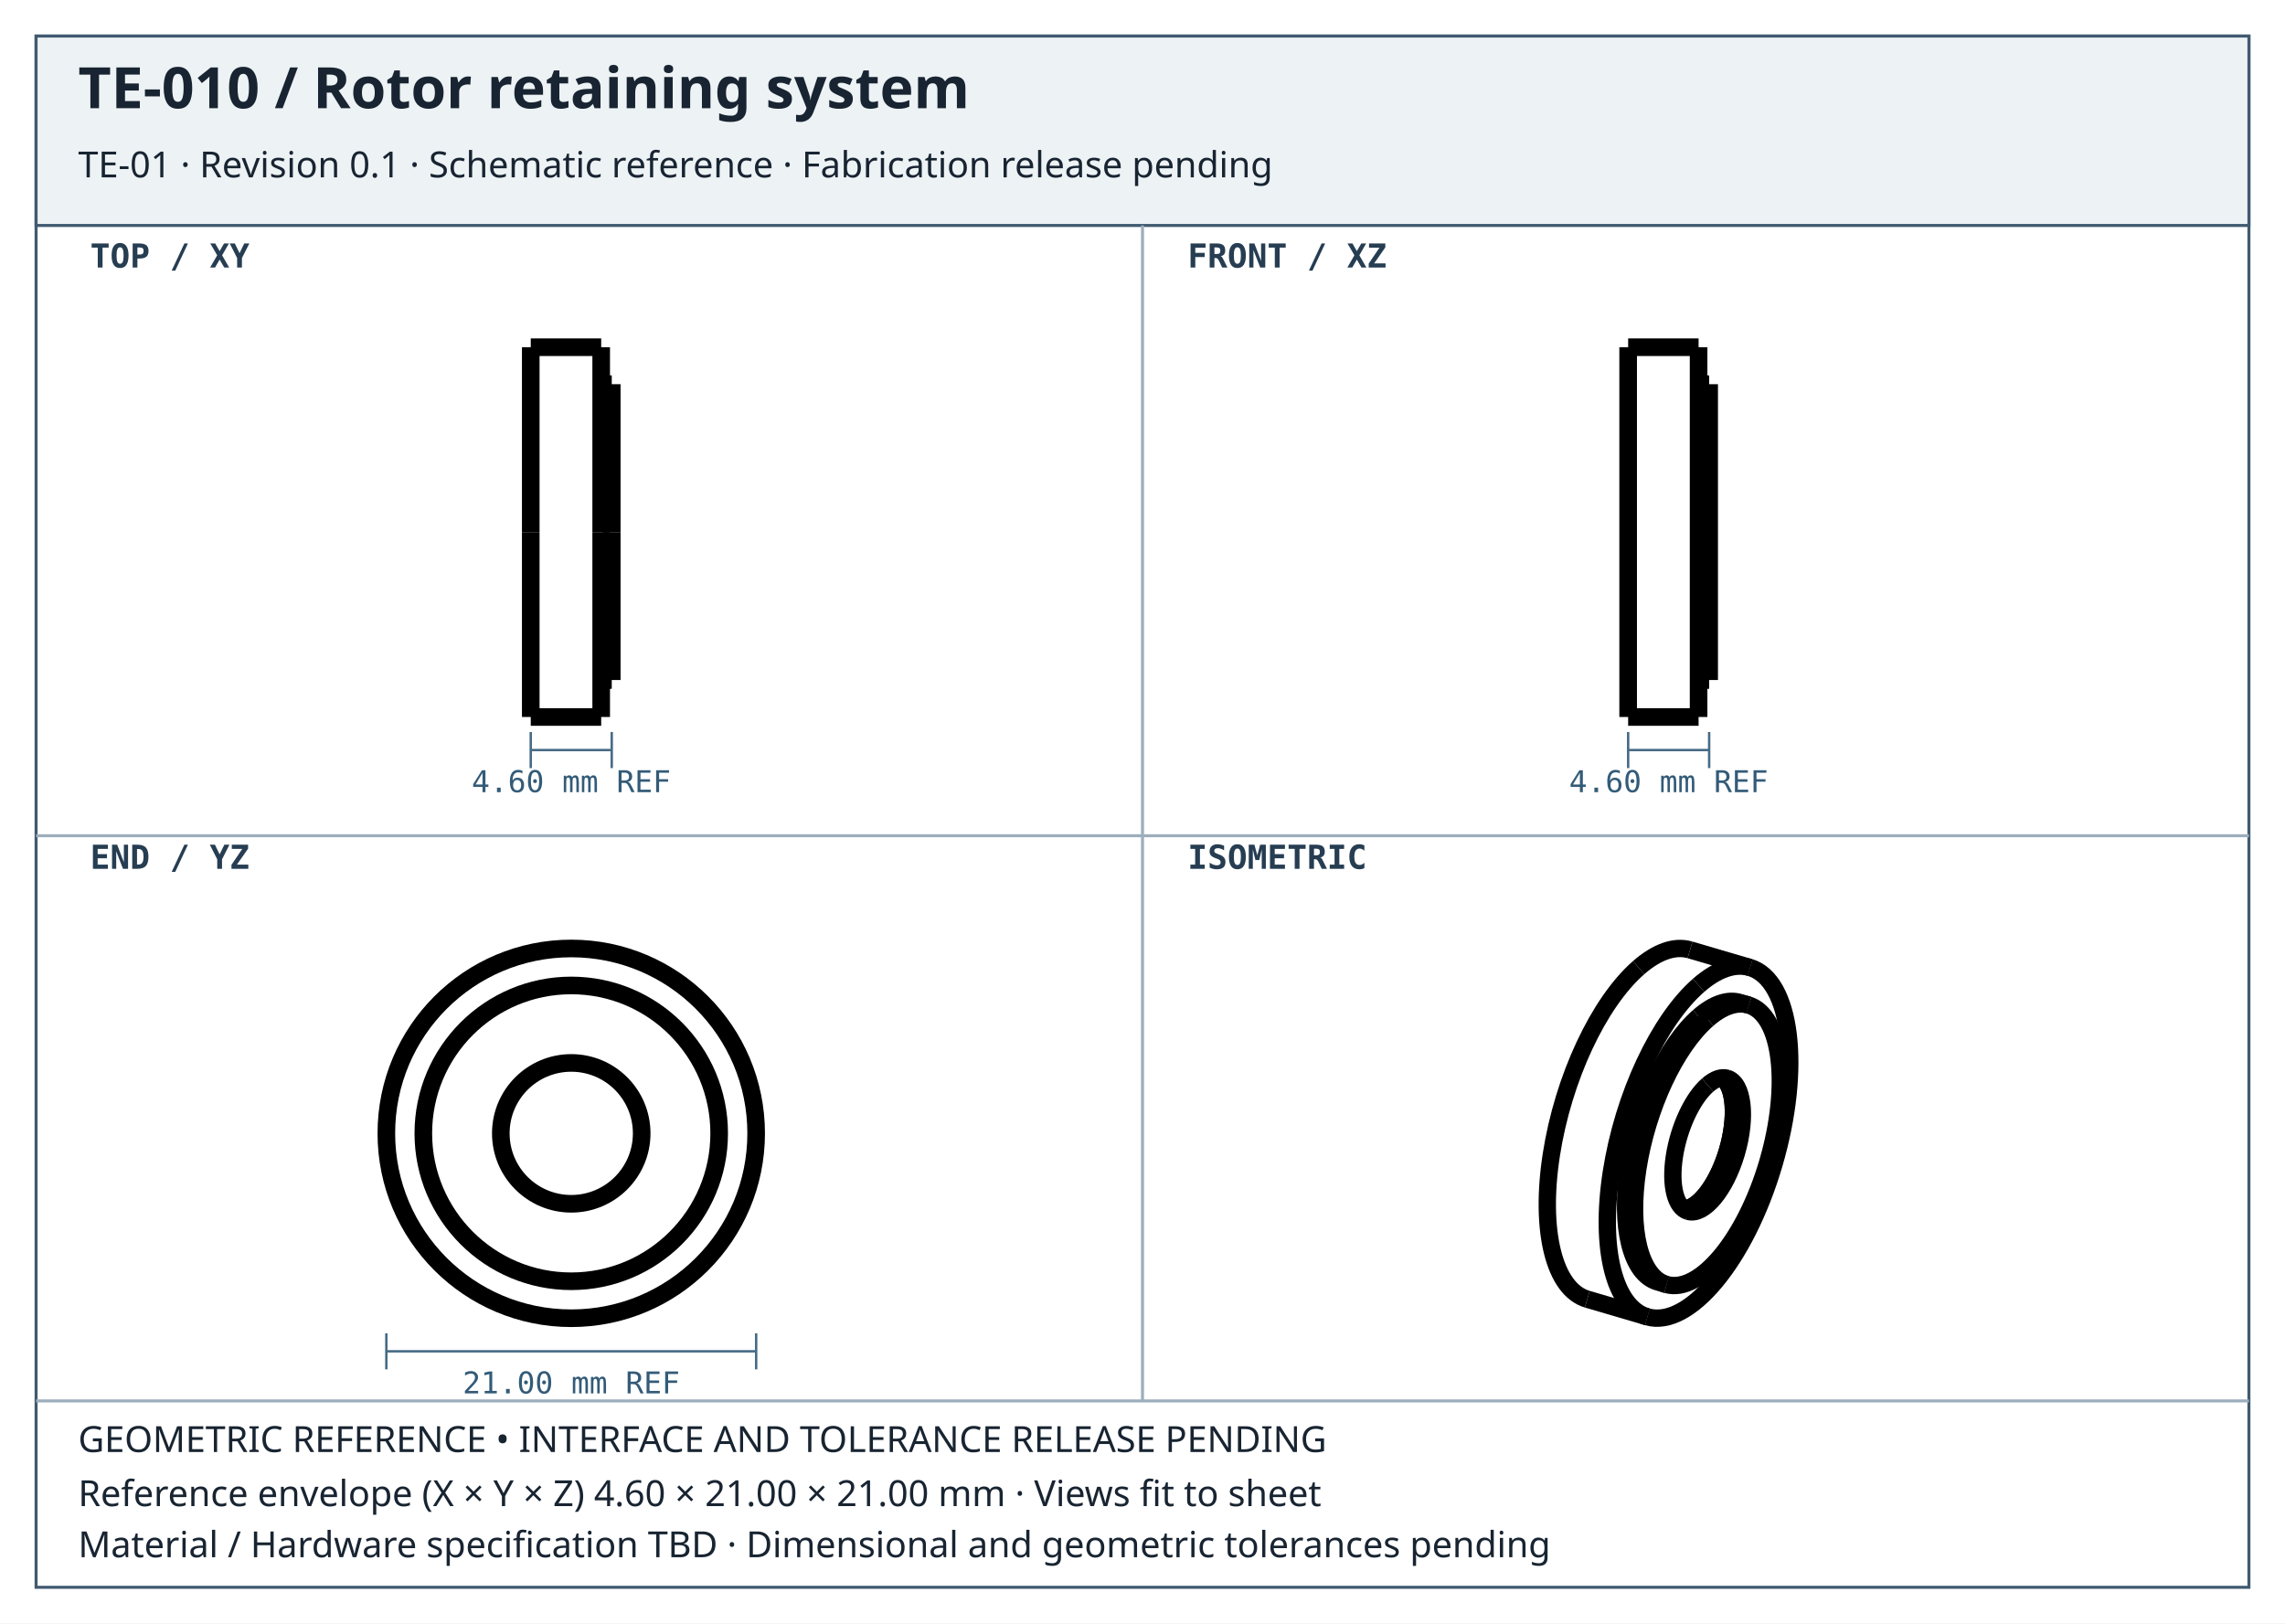
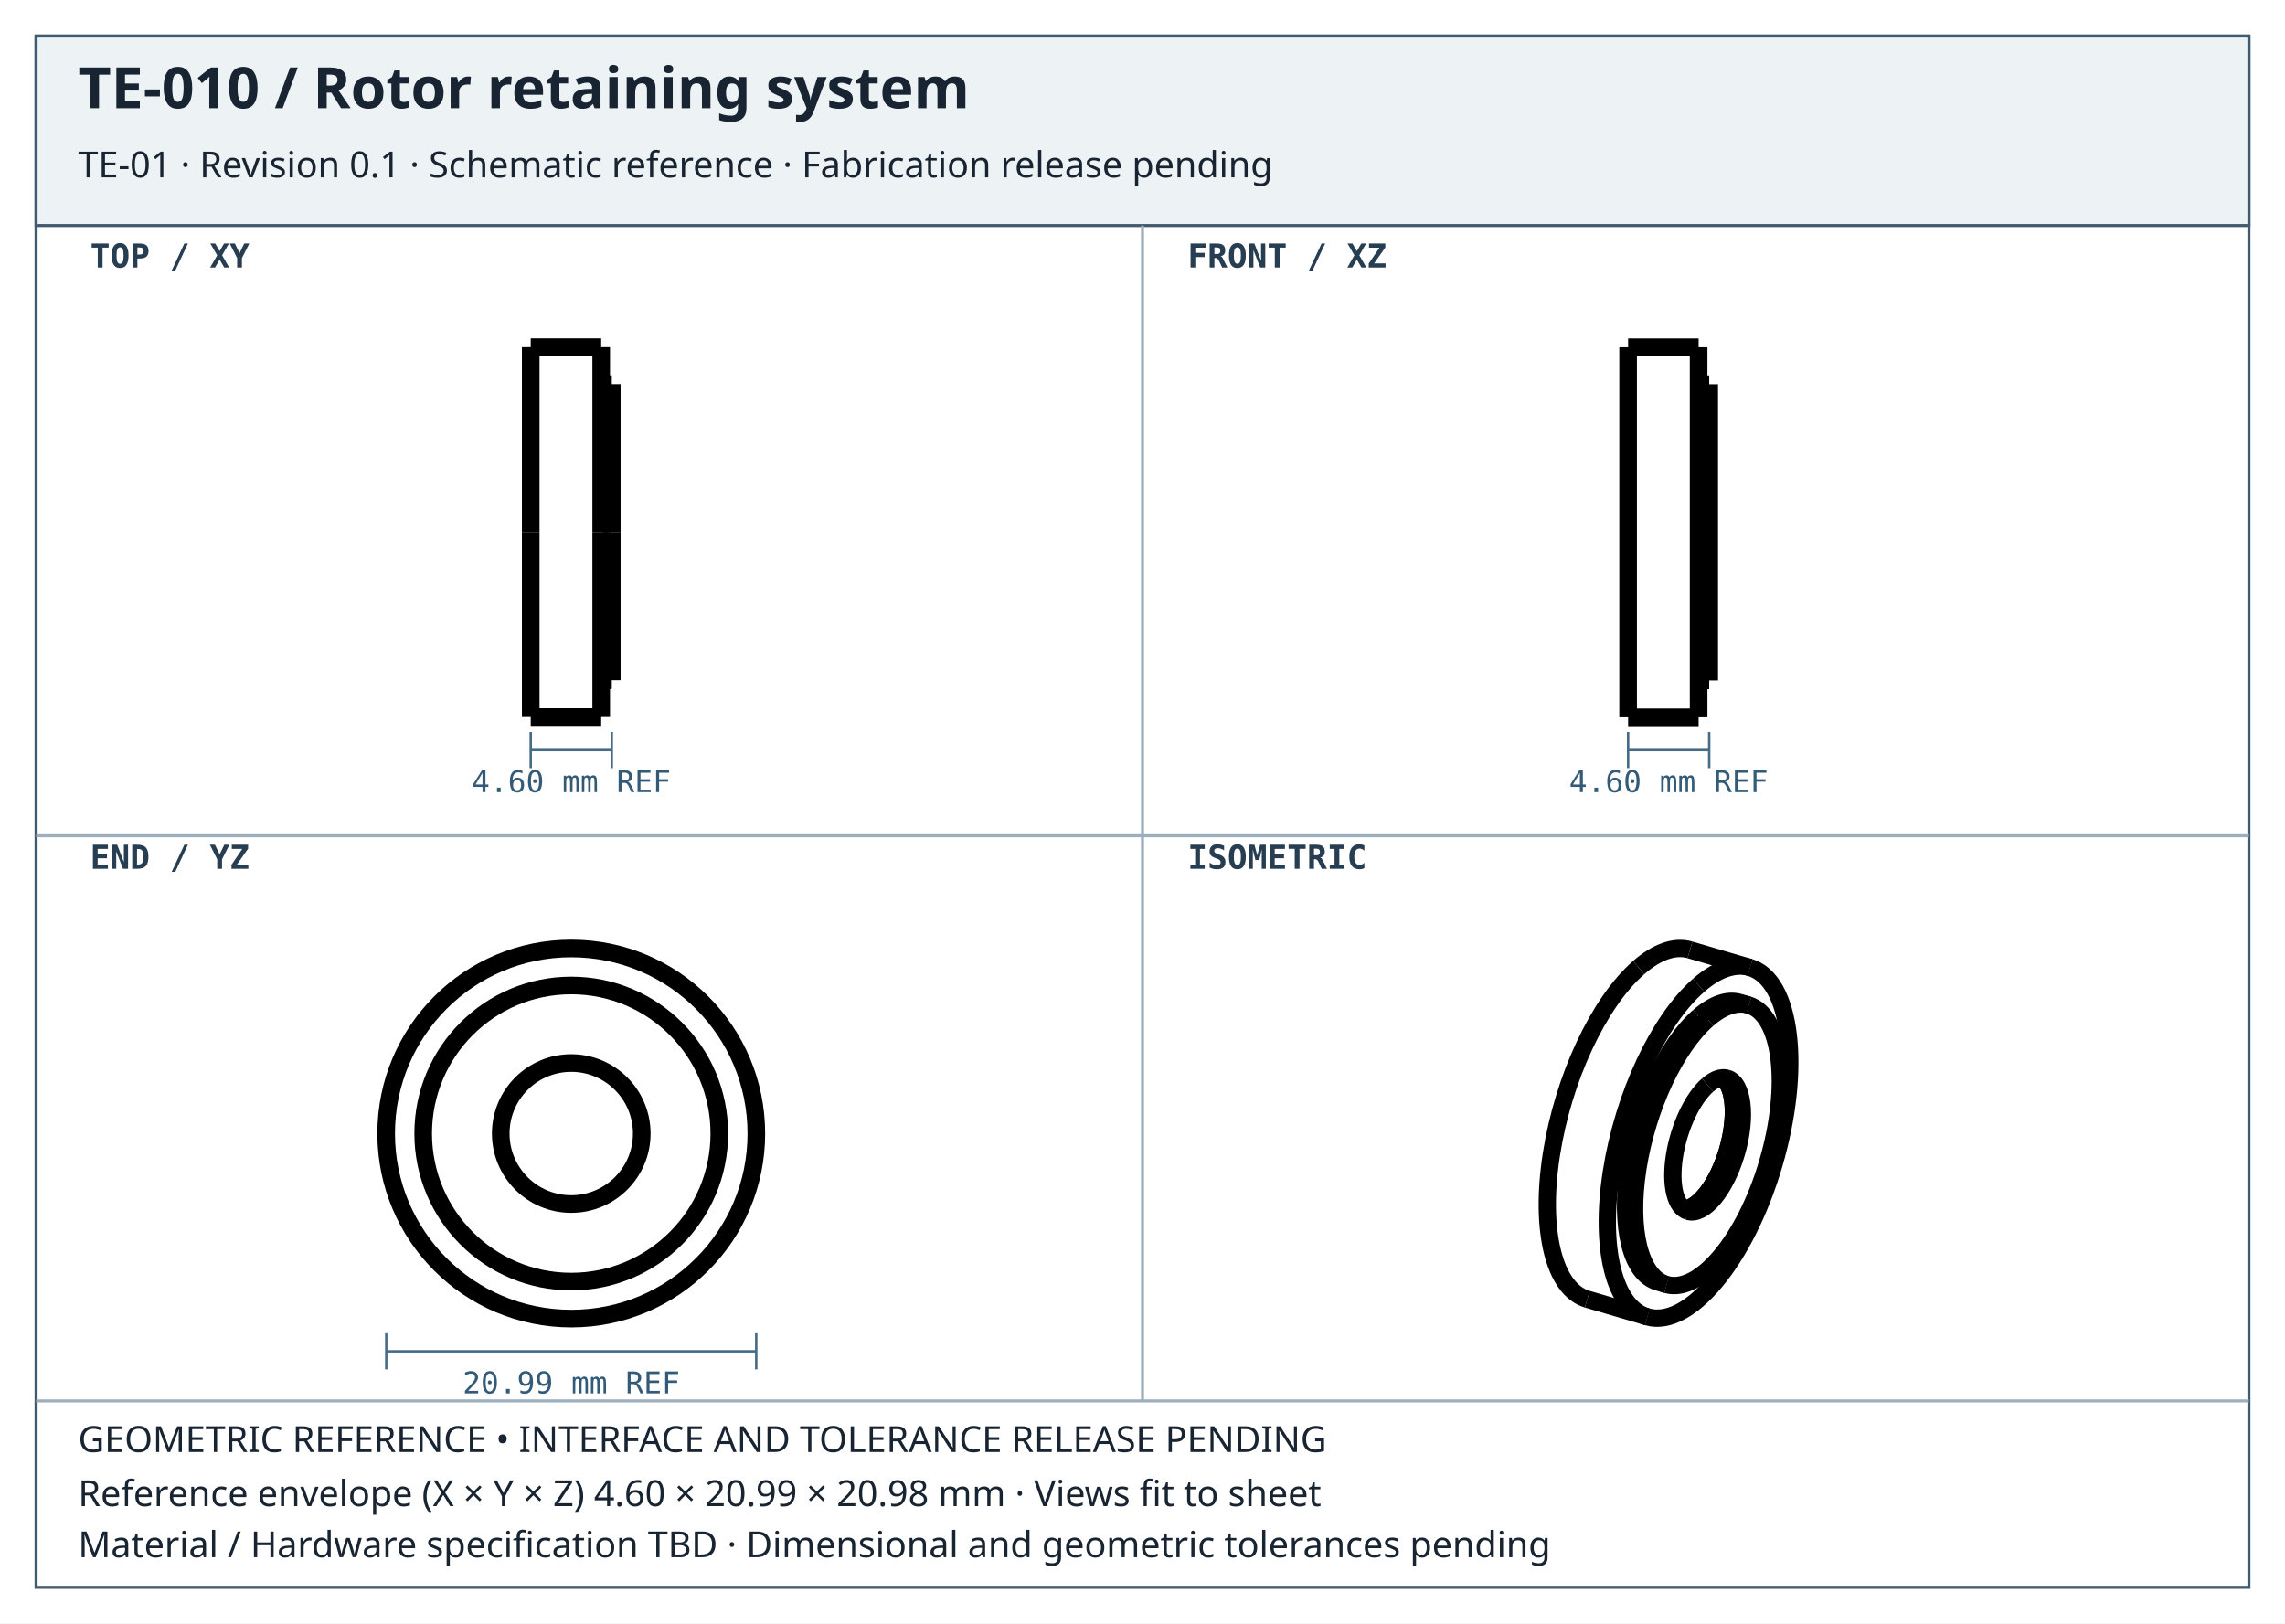
<svg xmlns="http://www.w3.org/2000/svg" viewBox="0 0 760 540">
  <style>
text{fill:#182431;font:12px sans-serif}.label{font:700 11px monospace;fill:#263d52}.value{font:10px monospace;fill:#335b78}.dim{stroke:#466b86;stroke-width:0.8;fill:none}g :is(path,circle,ellipse,line,polyline,polygon){vector-effect:non-scaling-stroke;stroke-width:.65px}
</style>
  <rect width="760" height="540" fill="white" />
  <rect x="12" y="12" width="736" height="516" fill="none" stroke="#405a70" />
  <rect x="12" y="12" width="736" height="63" fill="#edf2f5" stroke="#405a70" />
  <text x="26" y="36" style="font-size:19px;font-weight:bold">TE-010 / Rotor retaining system</text>
  <text x="26" y="59">TE-01 · Revision 0.1 · Schematic reference · Fabrication release pending</text>
  <path d="M380 75V466 M12 278H748 M12 466H748" fill="none" stroke="#9daebc" />
  <text class="label" x="30" y="89">TOP / XY</text>
-   <g transform="translate(188.2429 177.0) scale(5.857143)">
+   <g transform="translate(188.242 177.0) scale(5.859922)">
    <g fill="none" stroke="rgb(0, 0, 0)" stroke-linecap="butt" stroke-linejoin="miter" stroke-width="1.0" transform="scale(1, -1)">
      <path id="1" d=" M -2 -10.5 L 2 -10.5 " />
      <path id="2" d=" M -2 10.5 L 2 10.5 " />
      <path id="3" d=" M 2 -8.4 L 2.6 -8.4 " />
      <path id="4" d=" M 2 8.4 L 2.6 8.4 " />
    </g>
    <g fill="none" stroke="rgb(0, 0, 0)" stroke-linecap="butt" stroke-linejoin="miter" stroke-width="1.0" transform="scale(1, -1)">
      <path d="M2, 0 L2, -1.176  L2, -2.336  L2, -3.468  L2, -4.556  L2, -5.586  L2, -6.547  L2, -7.425  L2, -8.209  L2, -8.891  L2, -9.46  L2, -9.911  L2, -10.237  L2, -10.434  L2, -10.5 " />
      <path d="M2, 10.5 L2, 10.434  L2, 10.237  L2, 9.911  L2, 9.46  L2, 8.891  L2, 8.209  L2, 7.425  L2, 6.547  L2, 5.586  L2, 4.556  L2, 3.468  L2, 2.336  L2, 1.176  L2, 2.55351e-15 " />
      <path d="M-2, 0 L-2, -1.176  L-2, -2.336  L-2, -3.468  L-2, -4.556  L-2, -5.586  L-2, -6.547  L-2, -7.425  L-2, -8.209  L-2, -8.891  L-2, -9.46  L-2, -9.911  L-2, -10.237  L-2, -10.434  L-2, -10.5 " />
      <path d="M-2, 10.5 L-2, 10.434  L-2, 10.237  L-2, 9.911  L-2, 9.46  L-2, 8.891  L-2, 8.209  L-2, 7.425  L-2, 6.547  L-2, 5.586  L-2, 4.556  L-2, 3.468  L-2, 2.336  L-2, 1.176  L-2, 2.55351e-15 " />
      <path d="M2.6, 0 L2.6, -0.941  L2.6, -1.869  L2.6, -2.774  L2.6, -3.645  L2.6, -4.469  L2.6, -5.237  L2.6, -5.94  L2.6, -6.567  L2.6, -7.112  L2.6, -7.568  L2.6, -7.929  L2.6, -8.189  L2.6, -8.347  L2.6, -8.4 " />
      <path d="M2.6, 8.4 L2.6, 8.347  L2.6, 8.189  L2.6, 7.929  L2.6, 7.568  L2.6, 7.112  L2.6, 6.567  L2.6, 5.94  L2.6, 5.237  L2.6, 4.469  L2.6, 3.645  L2.6, 2.774  L2.6, 1.869  L2.6, 0.941  L2.6, 2.05391e-15 " />
    </g>
  </g>
-   <path class="dim" d="M176.529 243.5v12 M203.471 243.5v12 M176.529 249.5H203.471" />
+   <path class="dim" d="M176.522 243.5v12 M203.478 243.5v12 M176.522 249.5H203.478" />
  <text text-anchor="middle" class="value" x="190" y="263.5">4.60 mm REF</text>
  <text class="label" x="395" y="89">FRONT / XZ</text>
-   <g transform="translate(553.2429 177.0) scale(5.857143)">
+   <g transform="translate(553.2412 177.0584) scale(5.862703)">
    <g fill="none" stroke="rgb(0, 0, 0)" stroke-linecap="butt" stroke-linejoin="miter" stroke-width="1.0" transform="scale(1, -1)">
      <path id="1" d=" M -2 -10.5 L 2 -10.5 " />
      <path id="2" d=" M 2 -8.4 L 2.6 -8.4 " />
    </g>
    <g fill="none" stroke="rgb(0, 0, 0)" stroke-linecap="butt" stroke-linejoin="miter" stroke-width="1.0" transform="scale(1, -1)">
      <path d="M2, 10.5 L2, 10.237  L2, 9.46  L2, 8.209  L2, 6.547  L2, 4.556  L2, 2.336  L2, 4.44089e-16  L2, -2.336  L2, -4.556  L2, -6.547  L2, -8.209  L2, -9.46  L2, -10.237  L2, -10.5 " />
      <path id="2" d=" M -2 10.5 L 2 10.5 " />
      <path d="M-2, 10.5 L-2, 10.237  L-2, 9.46  L-2, 8.209  L-2, 6.547  L-2, 4.556  L-2, 2.336  L-2, 4.44089e-16  L-2, -2.336  L-2, -4.556  L-2, -6.547  L-2, -8.209  L-2, -9.46  L-2, -10.237  L-2, -10.5 " />
      <path d="M2.6, 8.4 L2.6, 8.189  L2.6, 7.568  L2.6, 6.567  L2.6, 5.237  L2.6, 3.645  L2.6, 1.869  L2.6, 4.44089e-16  L2.6, -1.869  L2.6, -3.645  L2.6, -5.237  L2.6, -6.567  L2.6, -7.568  L2.6, -8.189  L2.6, -8.4 " />
      <path id="5" d=" M 2 8.4 L 2.6 8.4 " />
    </g>
  </g>
-   <path class="dim" d="M541.529 243.5v12 M568.471 243.5v12 M541.529 249.5H568.471" />
+   <path class="dim" d="M541.516 243.5v12 M568.484 243.5v12 M541.516 249.5H568.484" />
  <text text-anchor="middle" class="value" x="555" y="263.5">4.60 mm REF</text>
  <text class="label" x="30" y="289">END / YZ</text>
-   <g transform="translate(190.0 377.0) scale(5.857143)">
+   <g transform="translate(190.0 377.0584) scale(5.862703)">
    <g fill="none" stroke="rgb(0, 0, 0)" stroke-linecap="butt" stroke-linejoin="miter" stroke-width="1.0" transform="scale(1, -1)">
      <circle cx="0" cy="0" r="10.5" />
      <circle cx="0" cy="0" r="8.4" />
      <circle cx="0" cy="0" r="4" />
    </g>
  </g>
-   <path class="dim" d="M128.5 443.5v12 M251.5 443.5v12 M128.5 449.5H251.5" />
-   <text text-anchor="middle" class="value" x="190" y="463.5">21.00 mm REF</text>
+   <path class="dim" d="M128.471 443.5v12 M251.529 443.5v12 M128.471 449.5H251.529" />
+   <text text-anchor="middle" class="value" x="190" y="463.5">20.99 mm REF</text>
  <text class="label" x="395" y="289">ISOMETRIC</text>
  <g transform="translate(555.0 377.0) scale(5.767414)">
    <g fill="none" stroke="rgb(0, 0, 0)" stroke-linecap="butt" stroke-linejoin="miter" stroke-width="1.0" transform="scale(1, -1)">
      <path id="1" d=" M -4.692 -9.565 L -1.232 -10.582 " />
      <path id="2" d=" M 1.232 10.582 L 4.692 9.565 " />
      <path id="3" d=" M -0.64 -8.568 L -0.121 -8.72 " />
      <path id="4" d=" M 4.1 7.55 L 4.619 7.397 " />
    </g>
    <g fill="none" stroke="rgb(0, 0, 0)" stroke-linecap="butt" stroke-linejoin="miter" stroke-width="1.0" transform="scale(1, -1)">
      <path d="M1.73 8.542 A10.5 4.541 -106.387 0 1 -1.232 -10.582" />
      <path d="M-1.232 -10.582 A10.5 4.541 -106.387 0 1 4.692 9.565" />
      <path d="M4.692 9.565 A10.5 4.541 -106.387 0 1 1.73 8.542" />
      <path d="M-1.73 9.559 A10.5 4.541 -106.387 0 1 -4.692 -9.565" />
      <path d="M1.232 10.582 A10.5 4.541 -106.387 0 1 -1.73 9.559" />
      <path d="M0.875 -4.375 A4 1.73 -106.387 0 1 3.104 3.205" />
      <path d="M2.249 6.579 A8.4 3.633 -106.387 0 1 -0.121 -8.72" />
      <path d="M-0.121 -8.72 A8.4 3.633 -106.387 0 1 4.619 7.397" />
      <path d="M4.619 7.397 A8.4 3.633 -106.387 0 1 2.249 6.579" />
      <path d="M1.73 6.732 A8.4 3.633 -106.387 0 1 -0.64 -8.568" />
      <path d="M4.1 7.55 A8.4 3.633 -106.387 0 1 1.73 6.732" />
      <path d="M2.249 2.786 A4 1.73 -106.387 0 1 1.121 -4.499" />
      <path d="M1.121 -4.499 A4 1.73 -106.387 0 1 3.378 3.176" />
      <path d="M3.378 3.176 A4 1.73 -106.387 0 1 2.249 2.786" />
      <path d="M0.875 -4.375 A4 1.73 -106.387 0 1 3.104 3.205" />
    </g>
  </g>
  <text x="26" y="483">GEOMETRIC REFERENCE  •  INTERFACE AND TOLERANCE RELEASE PENDING</text>
-   <text x="26" y="501">Reference envelope (X × Y × Z) 4.60 × 21.00 × 21.00 mm · Views fit to sheet</text>
+   <text x="26" y="501">Reference envelope (X × Y × Z) 4.60 × 20.99 × 20.98 mm · Views fit to sheet</text>
  <text x="26" y="518">Material / Hardware specification TBD · Dimensional and geometric tolerances pending</text>
</svg>
